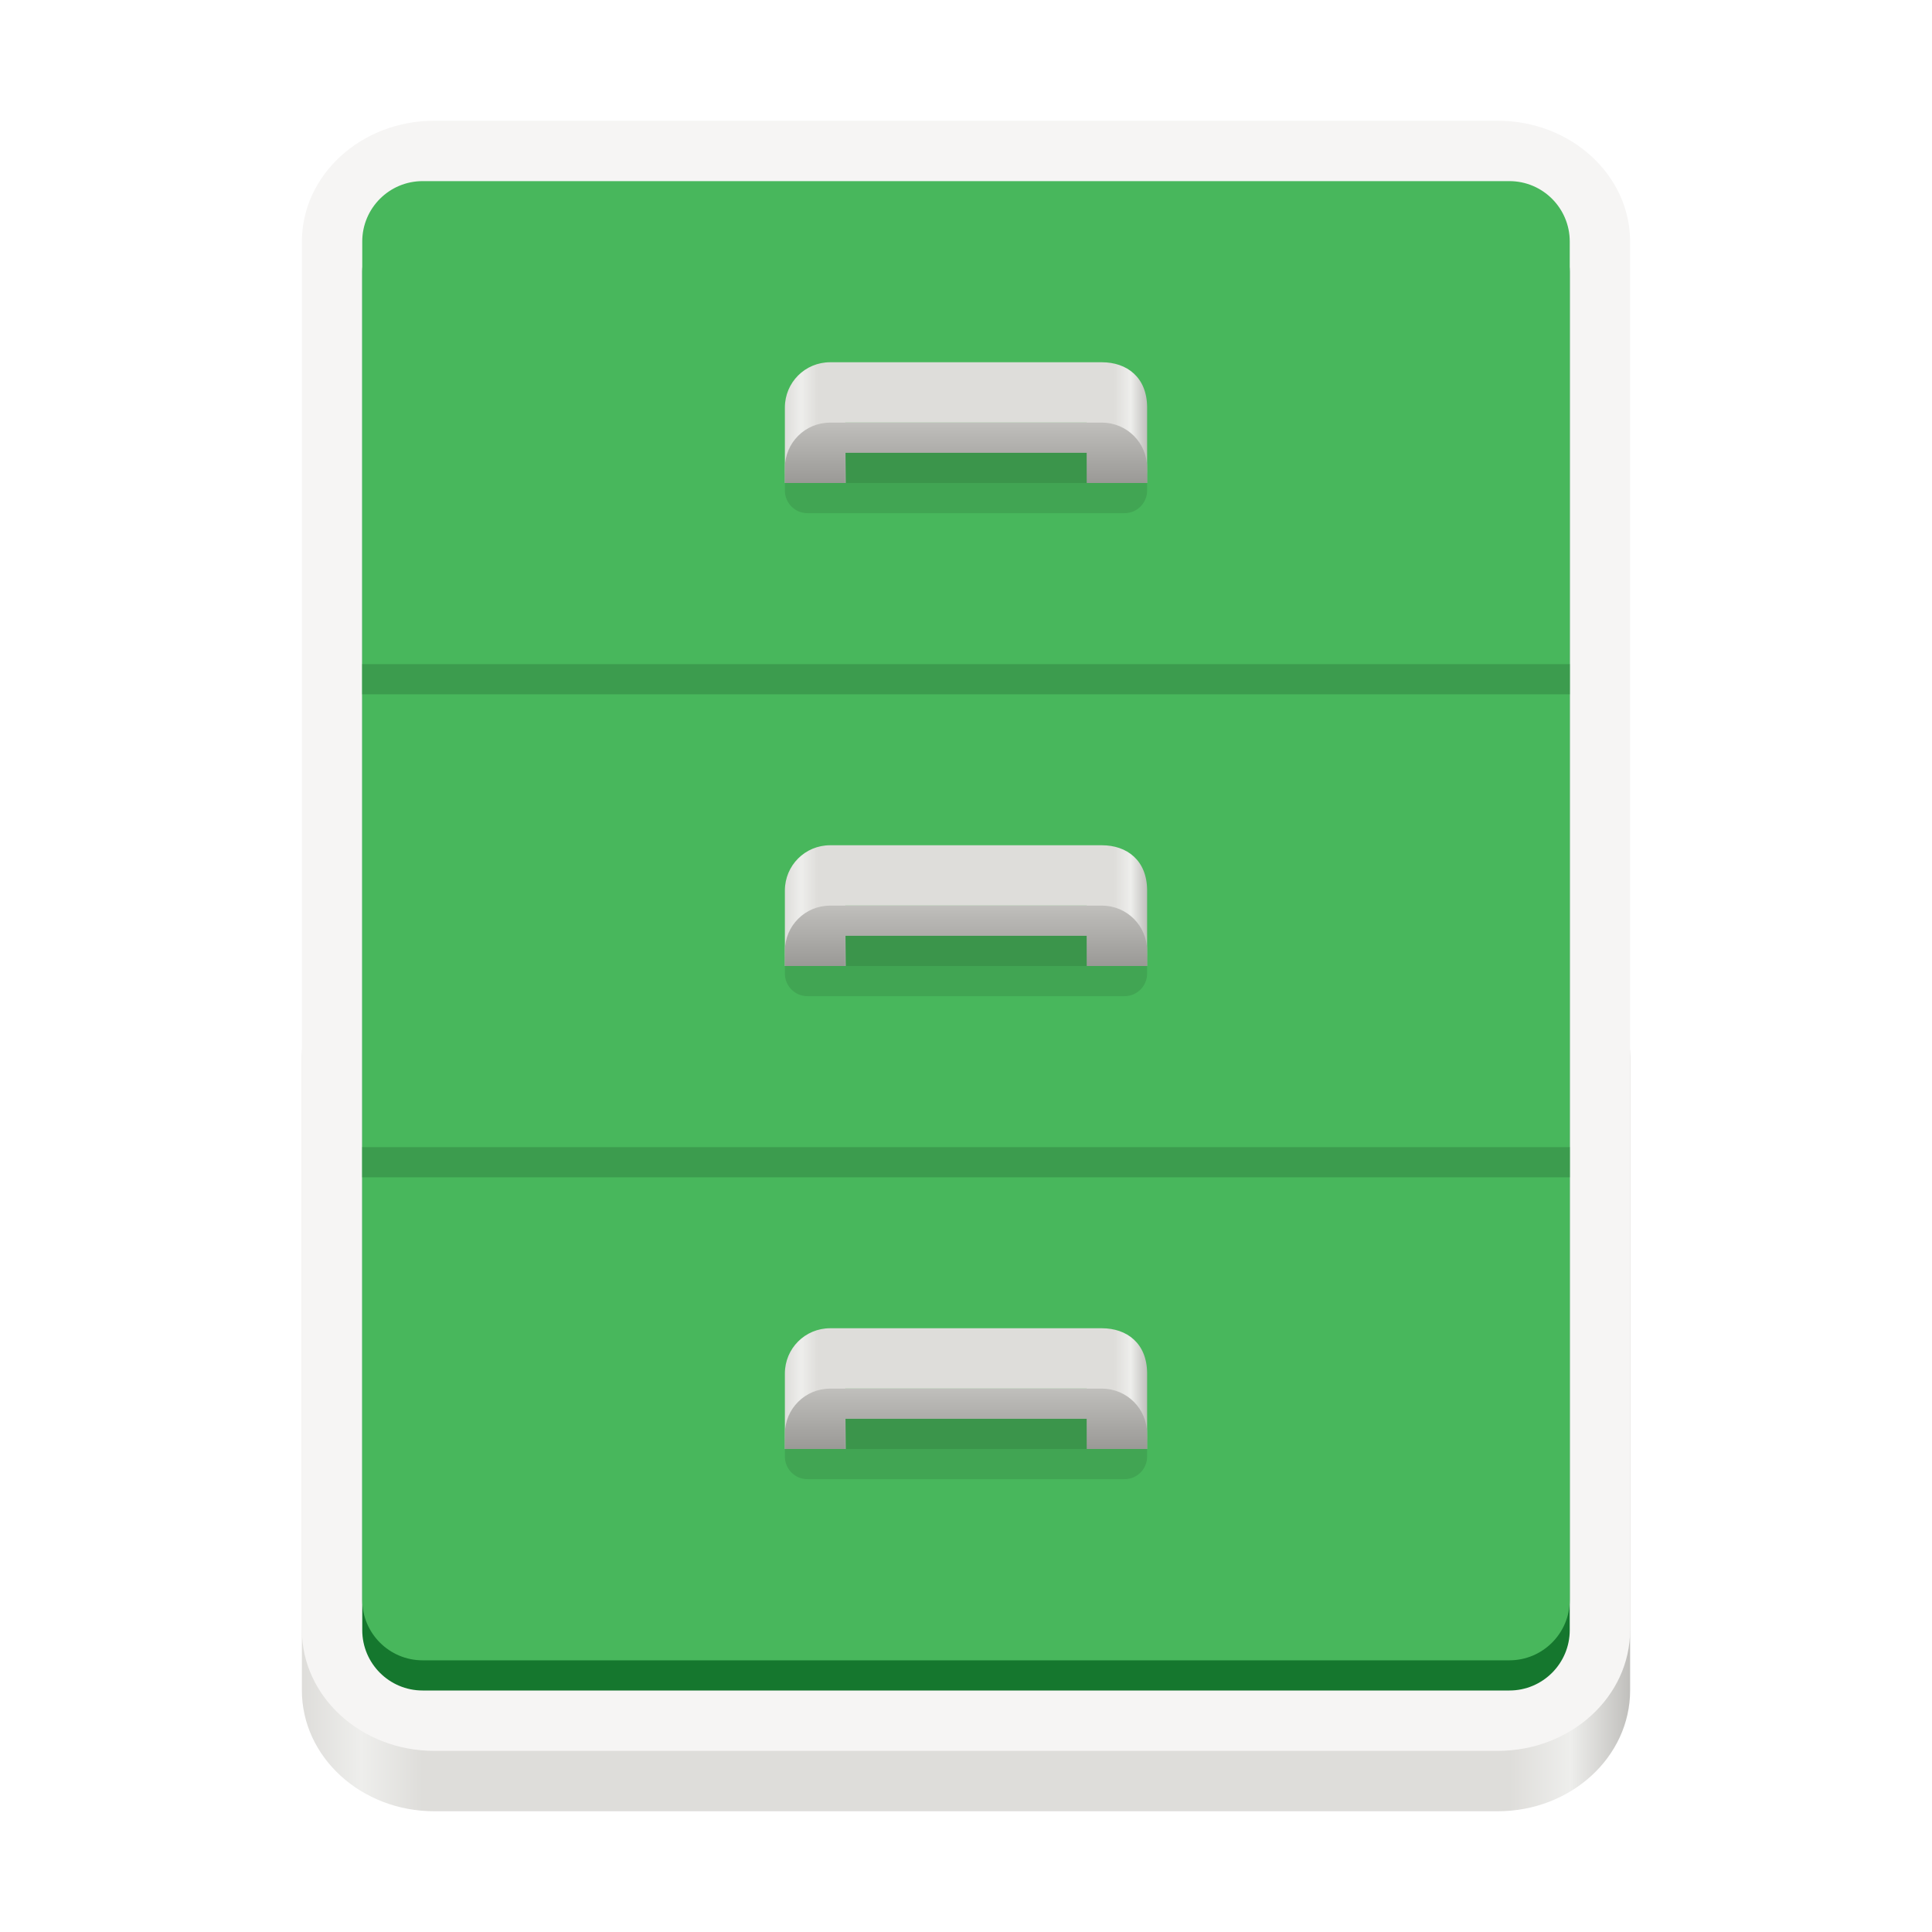
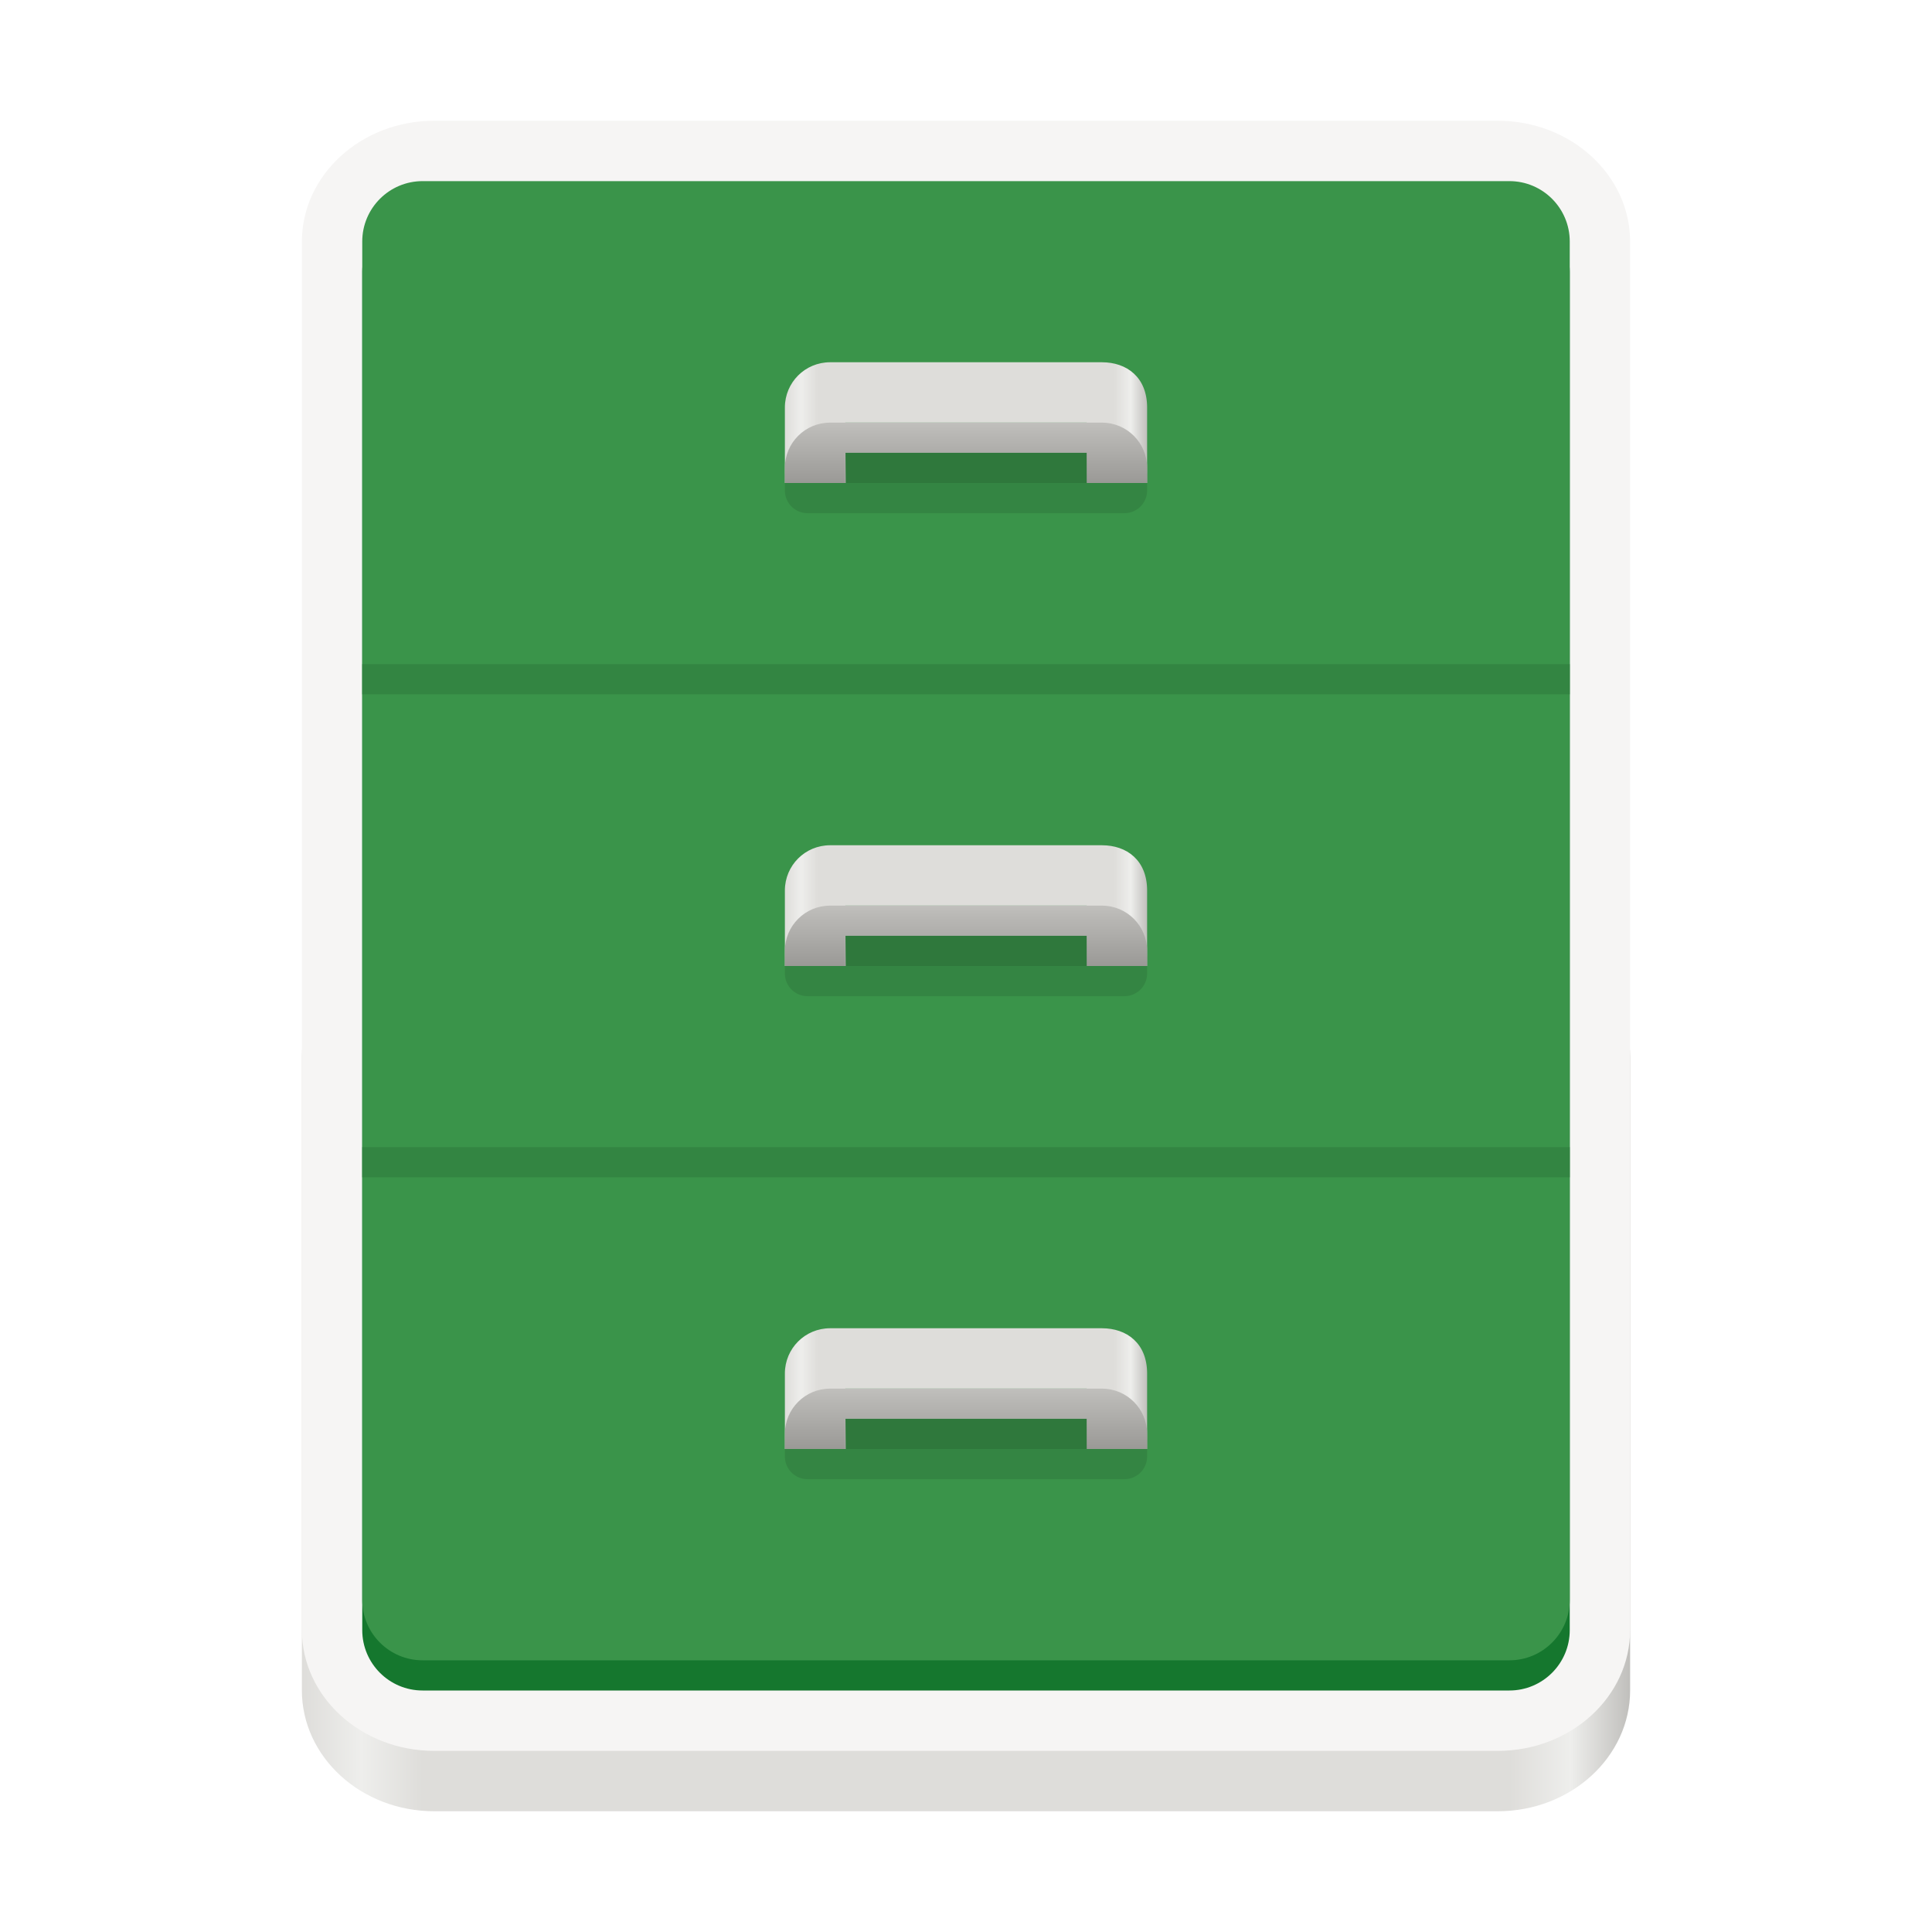
<svg xmlns="http://www.w3.org/2000/svg" xmlns:xlink="http://www.w3.org/1999/xlink" viewBox="0 0 128 128" style="display:inline;enable-background:new" version="1.0" id="svg11300" height="128" width="128">
  <defs id="defs3">
    <linearGradient id="linearGradient1245">
      <stop id="stop1241" offset="0" style="stop-color:#9a9996;stop-opacity:1" />
      <stop id="stop1243" offset="1" style="stop-color:#c0bfbc;stop-opacity:1" />
    </linearGradient>
    <linearGradient id="linearGradient1697">
      <stop style="stop-color:#deddda;stop-opacity:1" offset="0" id="stop1685" />
      <stop id="stop1687" offset="0.045" style="stop-color:#eeeeec;stop-opacity:1" />
      <stop style="stop-color:#deddda;stop-opacity:1" offset="0.091" id="stop1689" />
      <stop id="stop1691" offset="0.909" style="stop-color:#deddda;stop-opacity:1" />
      <stop style="stop-color:#eeeeec;stop-opacity:1" offset="0.955" id="stop1693" />
      <stop style="stop-color:#c0bfbc;stop-opacity:1" offset="1" id="stop1695" />
    </linearGradient>
    <linearGradient gradientUnits="userSpaceOnUse" y2="238" x2="108" y1="238" x1="20" id="linearGradient1049" xlink:href="#linearGradient1697" />
    <linearGradient y2="238" x2="74" y1="238" x1="50" gradientTransform="translate(2,-22)" gradientUnits="userSpaceOnUse" id="linearGradient1185" xlink:href="#linearGradient1697" />
    <linearGradient y2="200" x2="65" y1="204" x1="65" gradientUnits="userSpaceOnUse" id="linearGradient1348" xlink:href="#linearGradient1245" />
  </defs>
  <g transform="translate(0,-172)" style="display:inline" id="layer1">
    <g style="display:inline" id="layer9">
      <g transform="matrix(0.25,0,0,-0.25,-6,217)" id="g15447-1" />
      <g id="g1207">
        <rect ry="8.018" rx="8.773" y="234" x="20" height="58" width="88" id="rect1041" style="opacity:1;vector-effect:none;fill:url(#linearGradient1049);fill-opacity:1;stroke:none;stroke-width:0.012px;stroke-linecap:butt;stroke-linejoin:miter;stroke-miterlimit:4;stroke-dasharray:none;stroke-dashoffset:0;stroke-opacity:1;marker:none;marker-start:none;marker-mid:none;marker-end:none;paint-order:normal" />
        <rect style="opacity:1;vector-effect:none;fill:#f6f5f4;fill-opacity:1;stroke:none;stroke-width:0.012px;stroke-linecap:butt;stroke-linejoin:miter;stroke-miterlimit:4;stroke-dasharray:none;stroke-dashoffset:0;stroke-opacity:1;marker:none;marker-start:none;marker-mid:none;marker-end:none;paint-order:normal" id="rect15435-6" width="88" height="108" x="20" y="180" rx="8.773" ry="8.018" />
        <rect ry="4.002" rx="4" y="186" x="24" height="98" width="80" id="rect1167" style="display:inline;opacity:1;vector-effect:none;fill:#15772e;fill-opacity:1;stroke:none;stroke-width:0.012px;stroke-linecap:butt;stroke-linejoin:miter;stroke-miterlimit:4;stroke-dasharray:none;stroke-dashoffset:0;stroke-opacity:1;marker:none;marker-start:none;marker-mid:none;marker-end:none;paint-order:normal;enable-background:new" />
-         <rect style="display:inline;opacity:1;vector-effect:none;fill:#48b75c;fill-opacity:1;stroke:none;stroke-width:0.012px;stroke-linecap:butt;stroke-linejoin:miter;stroke-miterlimit:4;stroke-dasharray:none;stroke-dashoffset:0;stroke-opacity:1;marker:none;marker-start:none;marker-mid:none;marker-end:none;paint-order:normal;enable-background:new" id="rect15441-8" width="80" height="98" x="24" y="184" rx="4" ry="4.002" />
-         <rect style="display:inline;opacity:1;vector-effect:none;fill:#3c9a4d;fill-opacity:0.911;stroke:none;stroke-width:0.012px;stroke-linecap:butt;stroke-linejoin:miter;stroke-miterlimit:4;stroke-dasharray:none;stroke-dashoffset:0;stroke-opacity:1;marker:none;marker-start:none;marker-mid:none;marker-end:none;paint-order:normal;enable-background:new" id="rect15443-6" width="80" height="2" x="24" y="216" rx="0" ry="0" />
-         <rect style="display:inline;opacity:1;vector-effect:none;fill:#3c9a4d;fill-opacity:0.911;stroke:none;stroke-width:0.012px;stroke-linecap:butt;stroke-linejoin:miter;stroke-miterlimit:4;stroke-dasharray:none;stroke-dashoffset:0;stroke-opacity:1;marker:none;marker-start:none;marker-mid:none;marker-end:none;paint-order:normal;enable-background:new" id="rect15461-2" width="80" height="2" x="24" y="248" rx="0" ry="0" />
+         <rect style="display:inline;opacity:1;vector-effect:none;fill:#3a944a;fill-opacity:1;stroke:none;stroke-width:0.012px;stroke-linecap:butt;stroke-linejoin:miter;stroke-miterlimit:4;stroke-dasharray:none;stroke-dashoffset:0;stroke-opacity:1;marker:none;marker-start:none;marker-mid:none;marker-end:none;paint-order:normal;enable-background:new" id="rect15441-8" width="80" height="98" x="24" y="184" rx="4" ry="4.002" />
+         <rect style="display:inline;opacity:1;vector-effect:none;fill:#338442;fill-opacity:0.911;stroke:none;stroke-width:0.012px;stroke-linecap:butt;stroke-linejoin:miter;stroke-miterlimit:4;stroke-dasharray:none;stroke-dashoffset:0;stroke-opacity:1;marker:none;marker-start:none;marker-mid:none;marker-end:none;paint-order:normal;enable-background:new" id="rect15443-6" width="80" height="2" x="24" y="216" rx="0" ry="0" />
+         <rect style="display:inline;opacity:1;vector-effect:none;fill:#338442;fill-opacity:0.911;stroke:none;stroke-width:0.012px;stroke-linecap:butt;stroke-linejoin:miter;stroke-miterlimit:4;stroke-dasharray:none;stroke-dashoffset:0;stroke-opacity:1;marker:none;marker-start:none;marker-mid:none;marker-end:none;paint-order:normal;enable-background:new" id="rect15461-2" width="80" height="2" x="24" y="248" rx="0" ry="0" />
        <g id="g1088">
          <path id="path26035" d="m 55,196 h 18 c 1.662,0 3,1 3,3 v 5 H 72.031 L 72,200 H 56 l 0.031,4 H 52 v -5 c 0,-1.662 1.338,-3 3,-3 z" style="opacity:1;vector-effect:none;fill:url(#linearGradient1185);fill-opacity:1;stroke:none;stroke-width:0.012px;stroke-linecap:butt;stroke-linejoin:miter;stroke-miterlimit:4;stroke-dasharray:none;stroke-dashoffset:0;stroke-opacity:1;marker:none;marker-start:none;marker-mid:none;marker-end:none;paint-order:normal" />
          <rect style="opacity:0.1;fill:#000000;fill-opacity:1;stroke:none;stroke-width:4;stroke-linecap:butt;stroke-linejoin:miter;stroke-miterlimit:4;stroke-dasharray:none;stroke-dashoffset:0;stroke-opacity:1" id="rect1059" width="24" height="4" x="52" y="202" ry="1.5" />
          <path style="opacity:1;fill:url(#linearGradient1348);fill-opacity:1;stroke:none;stroke-width:4;stroke-linecap:butt;stroke-linejoin:miter;stroke-miterlimit:4;stroke-dasharray:none;stroke-dashoffset:0;stroke-opacity:1" d="m 55,200 c -1.662,0 -3,1.338 -3,3 v 1 h 4 v -2 h 16 v 2 h 4 v -1 c 0,-1.662 -1.338,-3 -3,-3 z" id="rect1061" />
          <rect y="202" x="56" height="2" width="16" id="rect1189" style="opacity:0.1;fill:#000000;fill-opacity:1;stroke:none;stroke-width:4;stroke-linecap:butt;stroke-linejoin:miter;stroke-miterlimit:4;stroke-dasharray:none;stroke-dashoffset:0;stroke-opacity:1" />
        </g>
        <use x="0" y="0" xlink:href="#g1088" id="use1090" transform="translate(0,32)" width="100%" height="100%" />
        <use height="100%" width="100%" transform="translate(0,64)" id="use1092" xlink:href="#g1088" y="0" x="0" />
      </g>
    </g>
  </g>
</svg>
